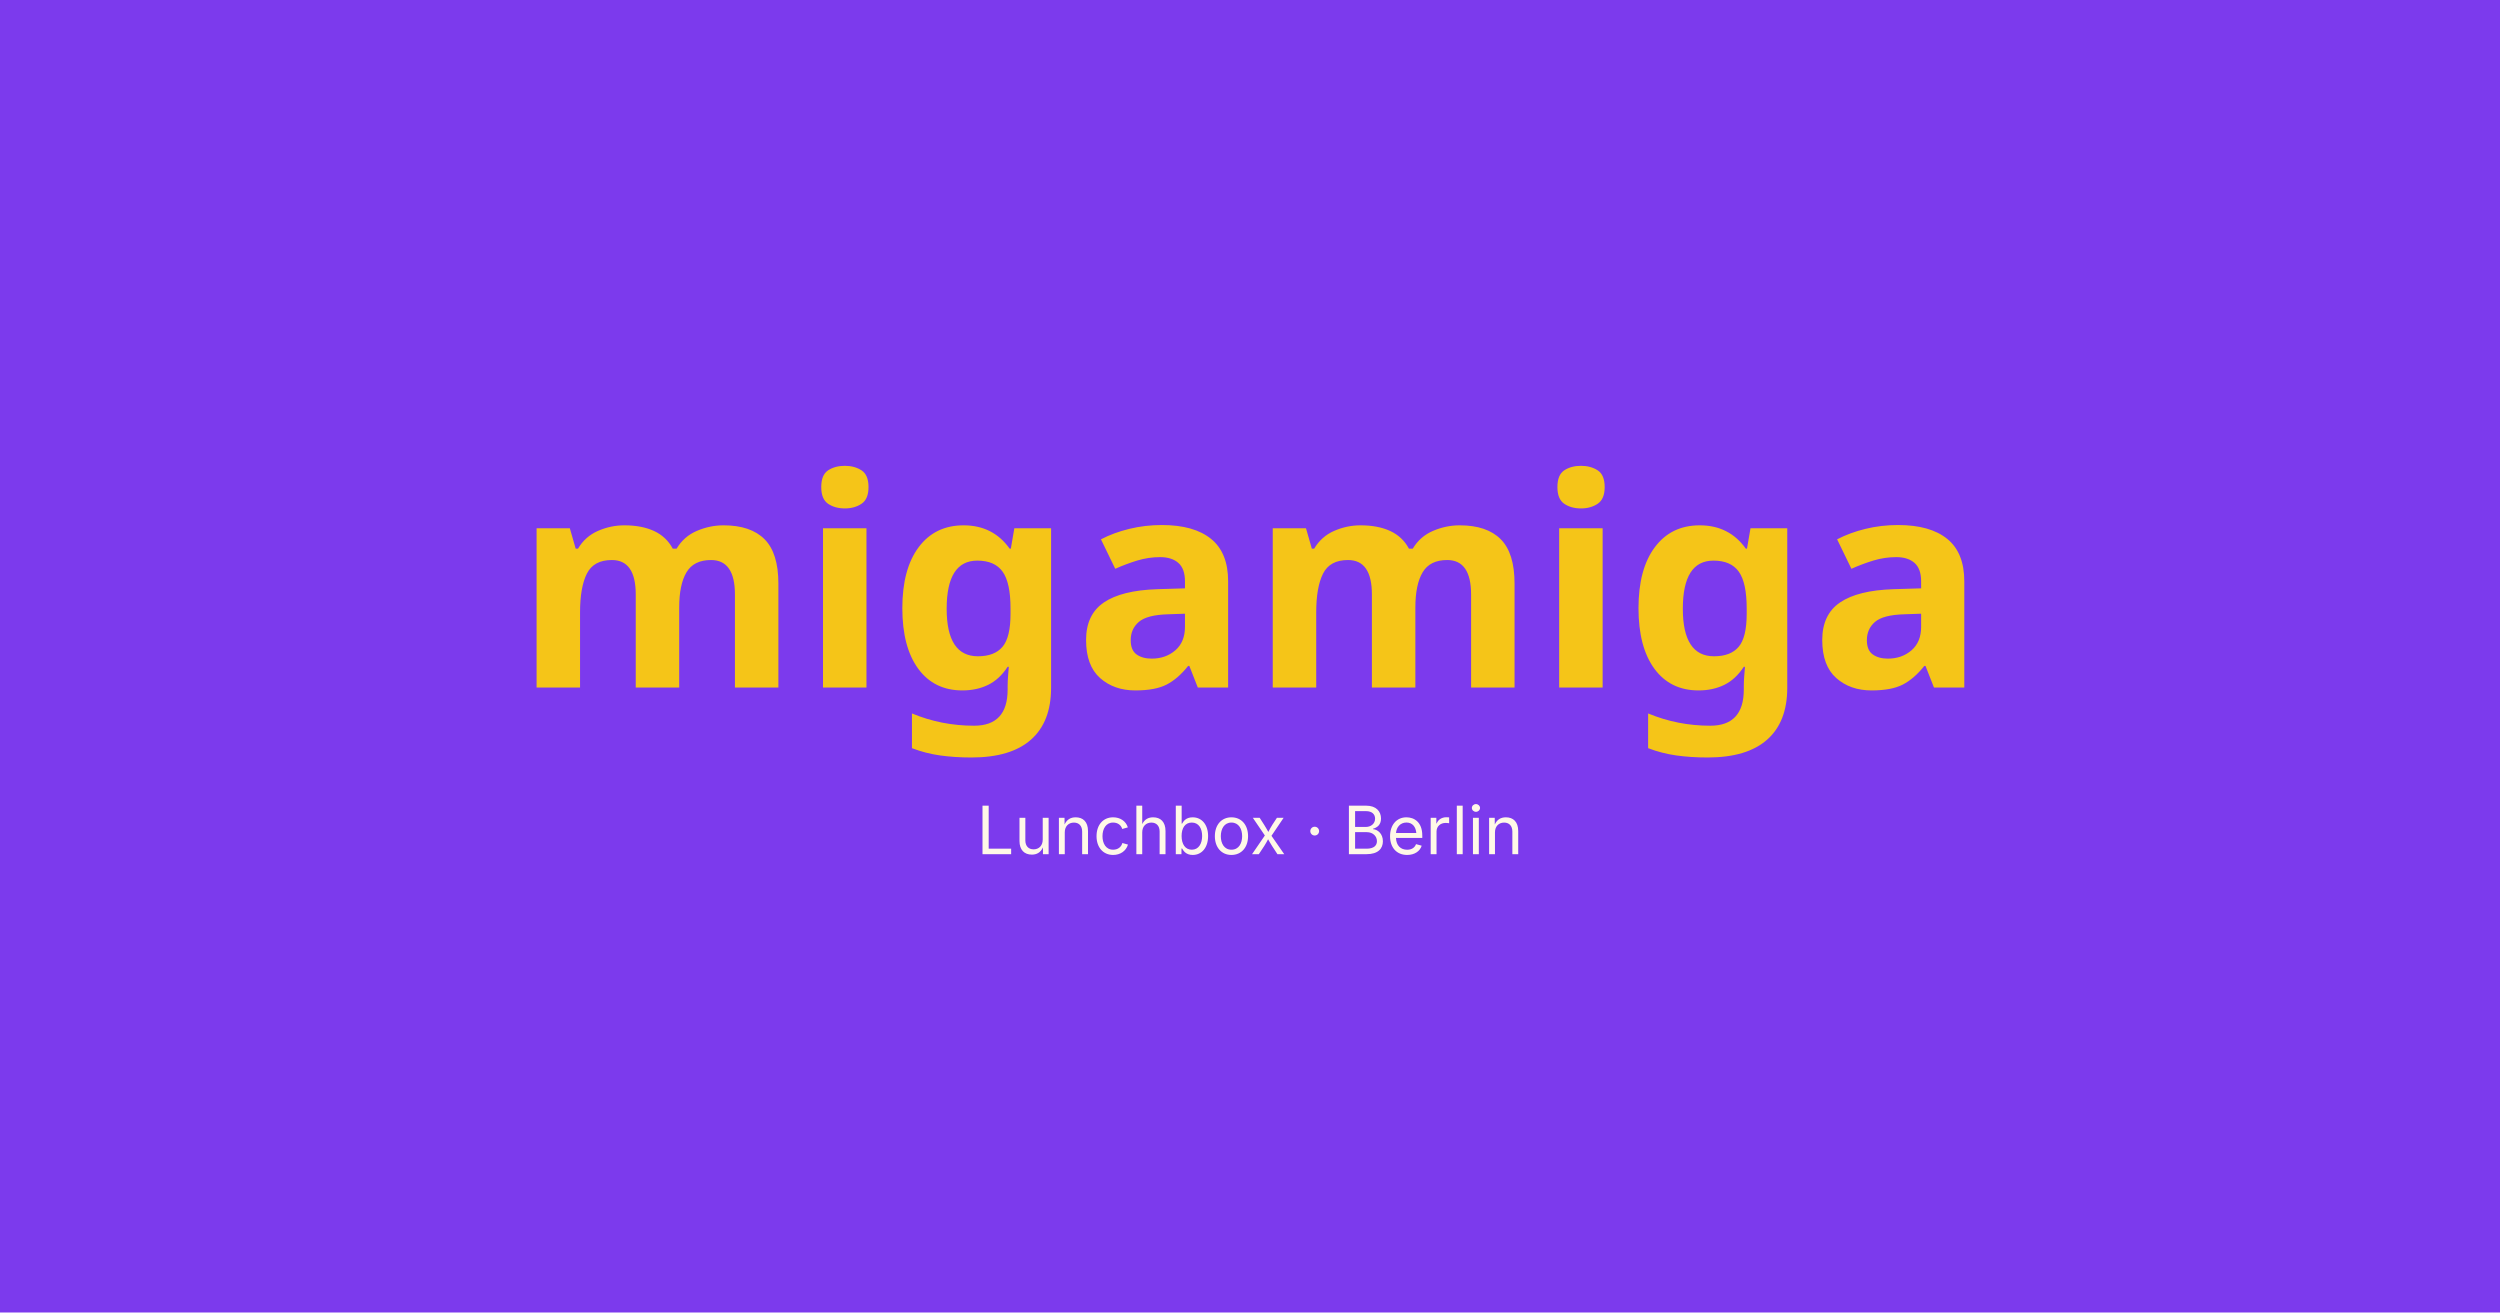
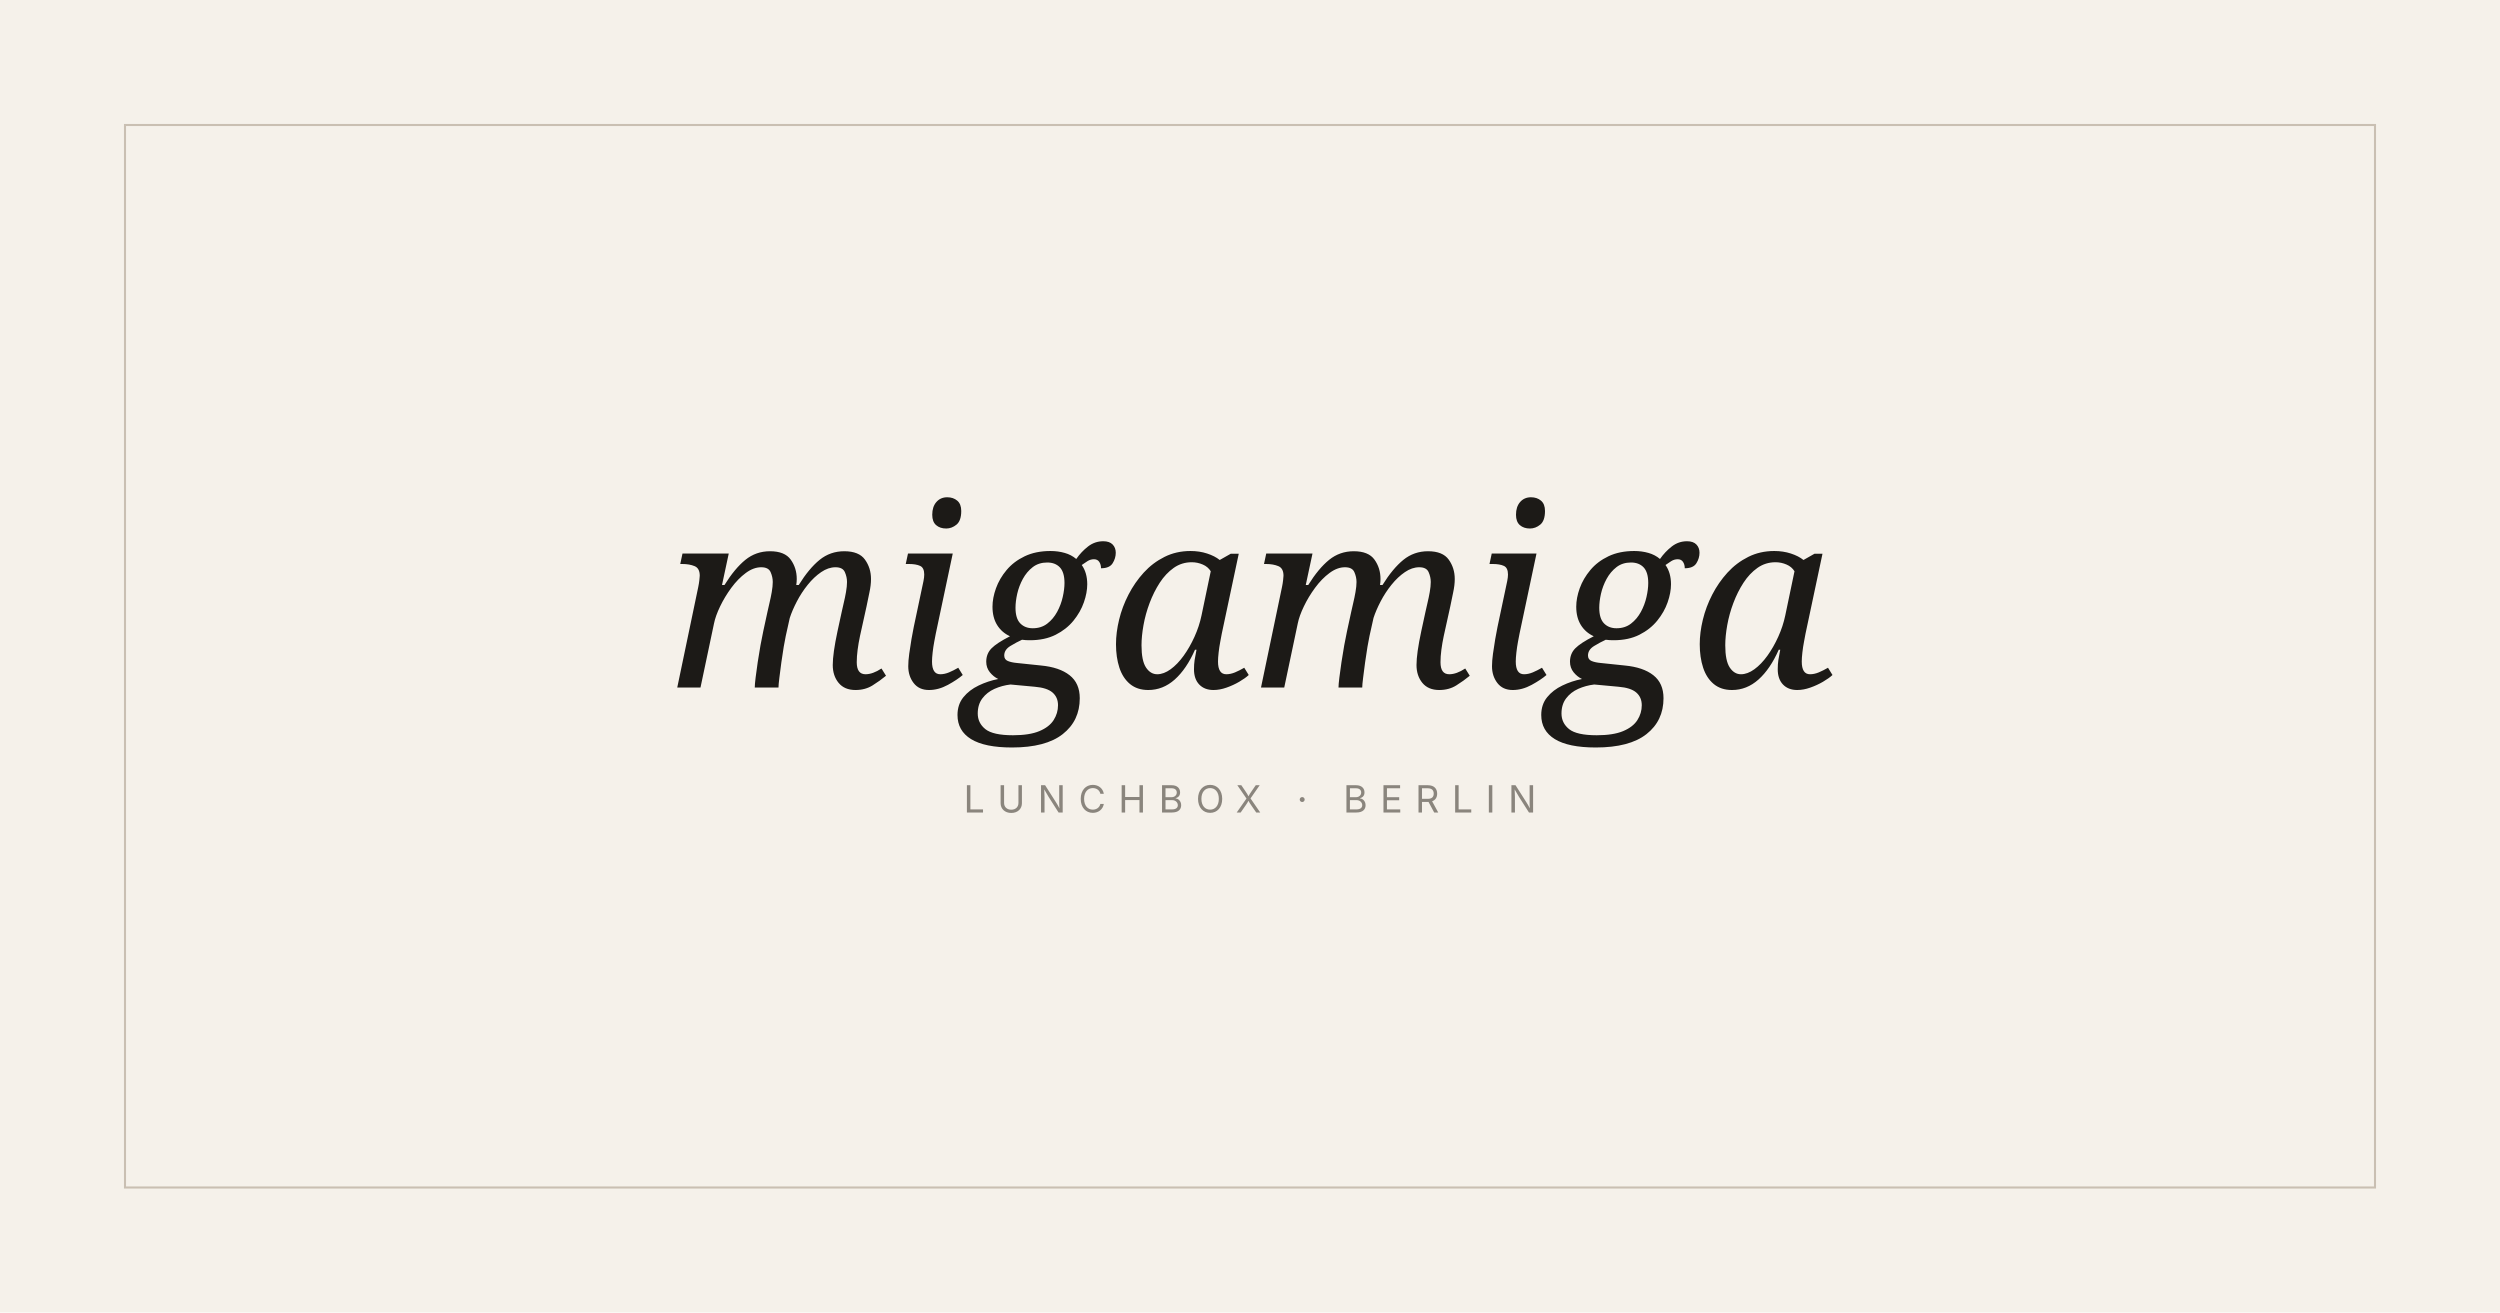
<svg xmlns="http://www.w3.org/2000/svg" viewBox="0 0 1200 630" width="1200" height="630">
-   <rect width="1200" height="630" fill="#7C3AED" />
-   <text x="600" y="330" text-anchor="middle" font-family="Space Grotesk, sans-serif" font-weight="700" font-size="140" fill="#F5C518">migamiga</text>
-   <text x="600" y="410" text-anchor="middle" font-family="Inter, sans-serif" font-size="32" fill="#FFF8E7">Lunchbox · Berlin</text>
+   <rect width="1200" height="630" fill="#F5F1EA" />
+   <rect x="60" y="60" width="1080" height="510" fill="none" stroke="#C9BFB2" stroke-width="1" />
+   <text x="600" y="330" text-anchor="middle" font-family="Fraunces, Georgia, serif" font-style="italic" font-weight="300" font-size="120" fill="#1C1A17">migamiga</text>
+   <text x="600" y="390" text-anchor="middle" font-family="Inter, sans-serif" font-weight="400" font-size="18" fill="#8A857D" letter-spacing="6">LUNCHBOX · BERLIN</text>
</svg>
